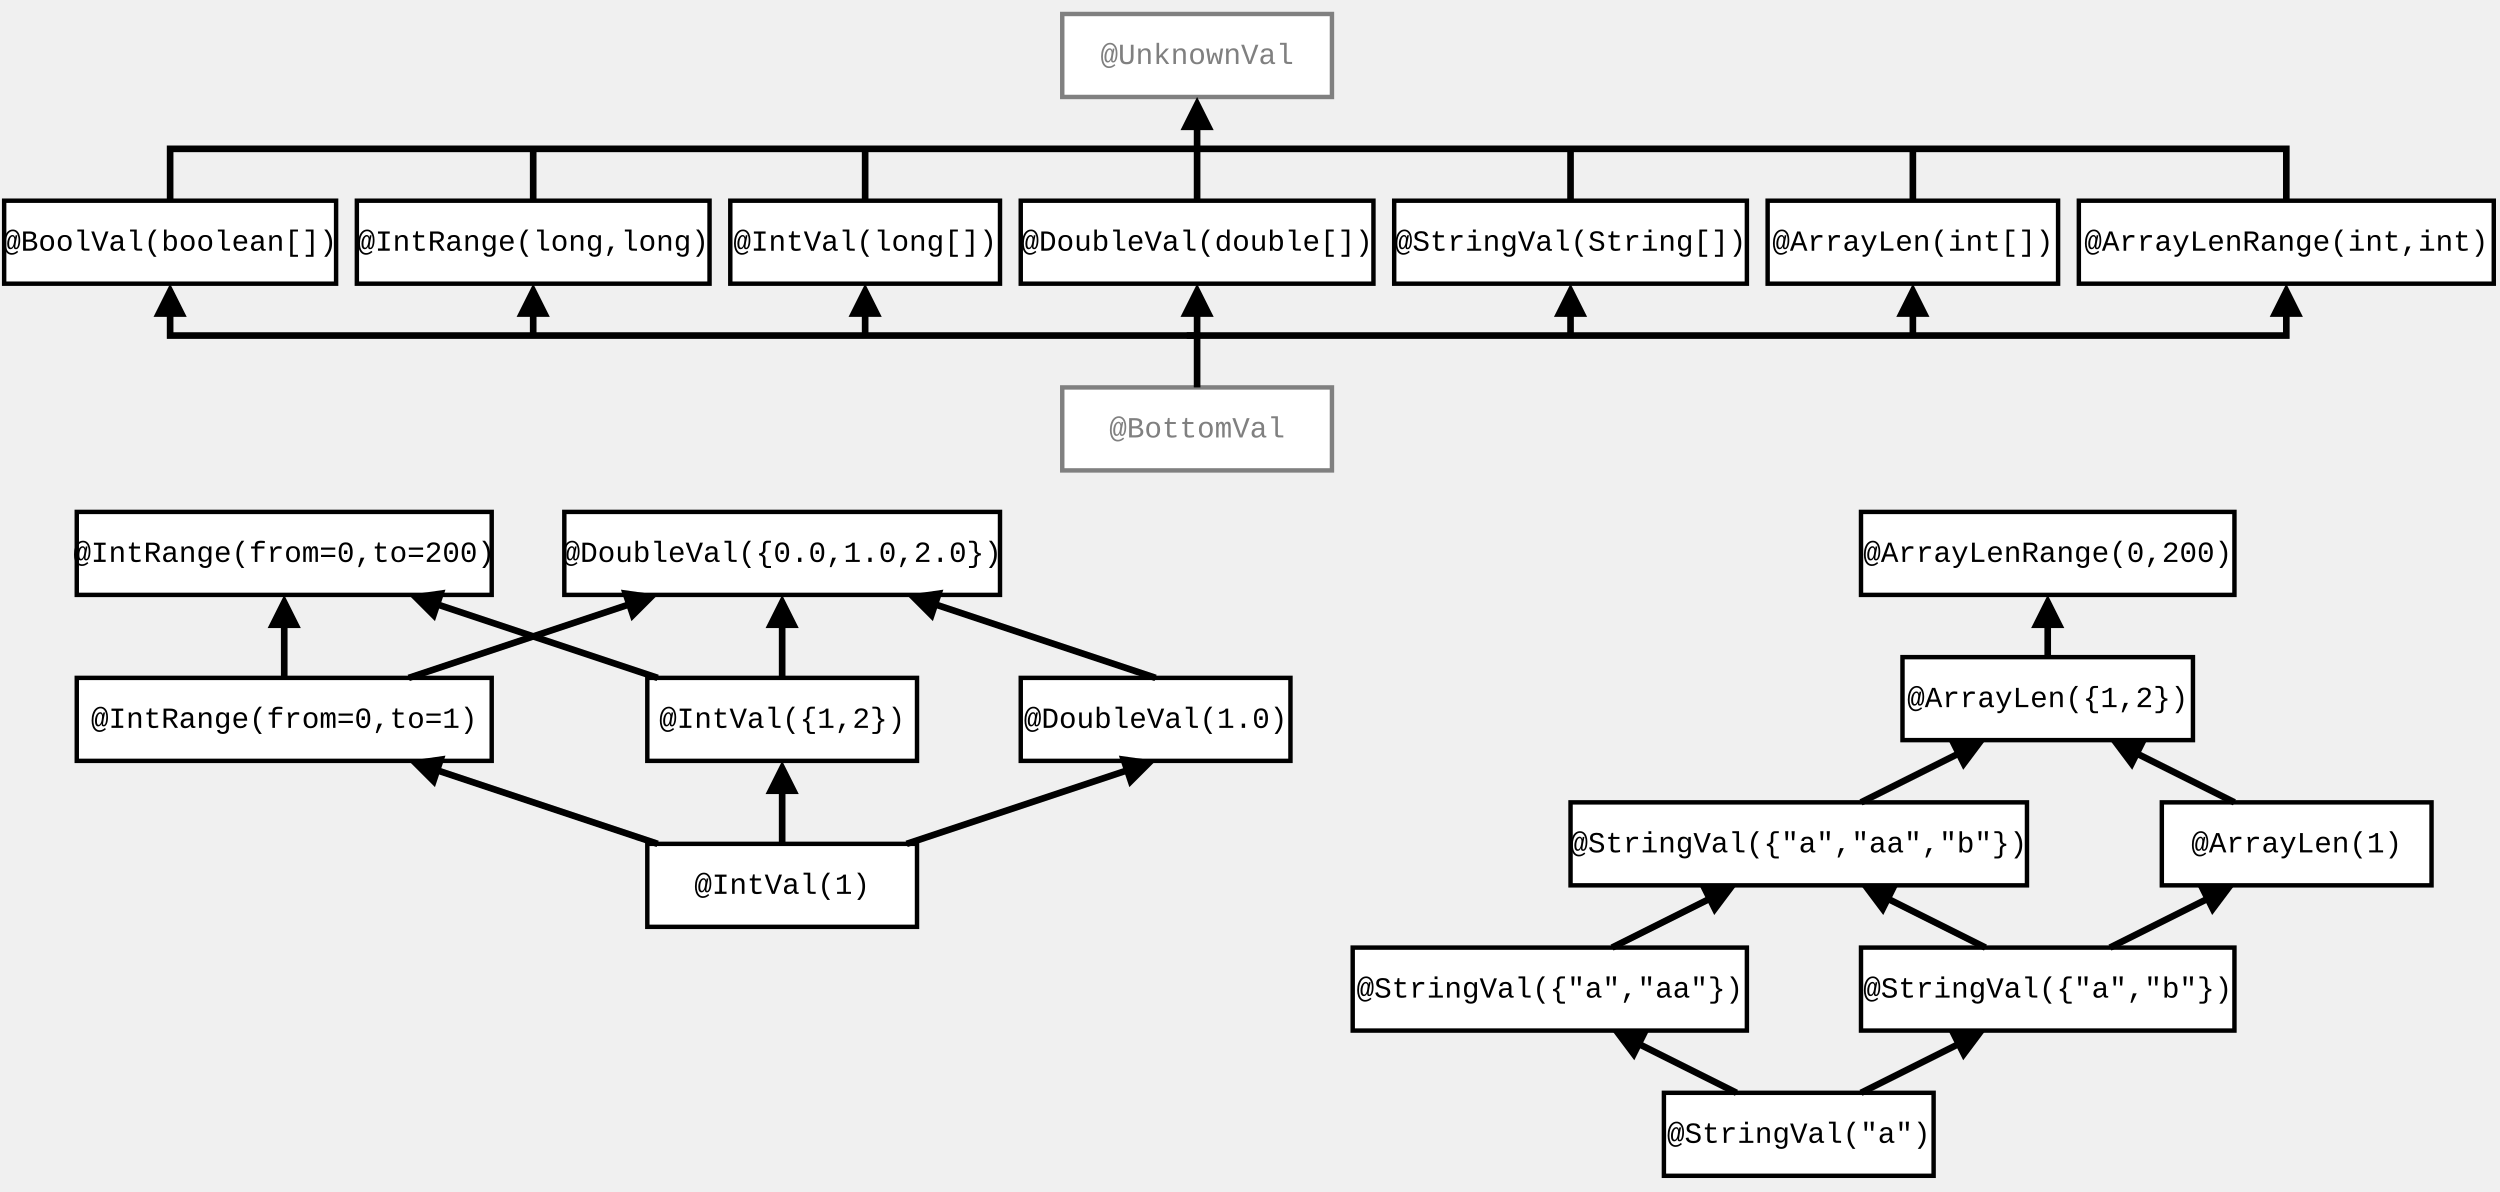
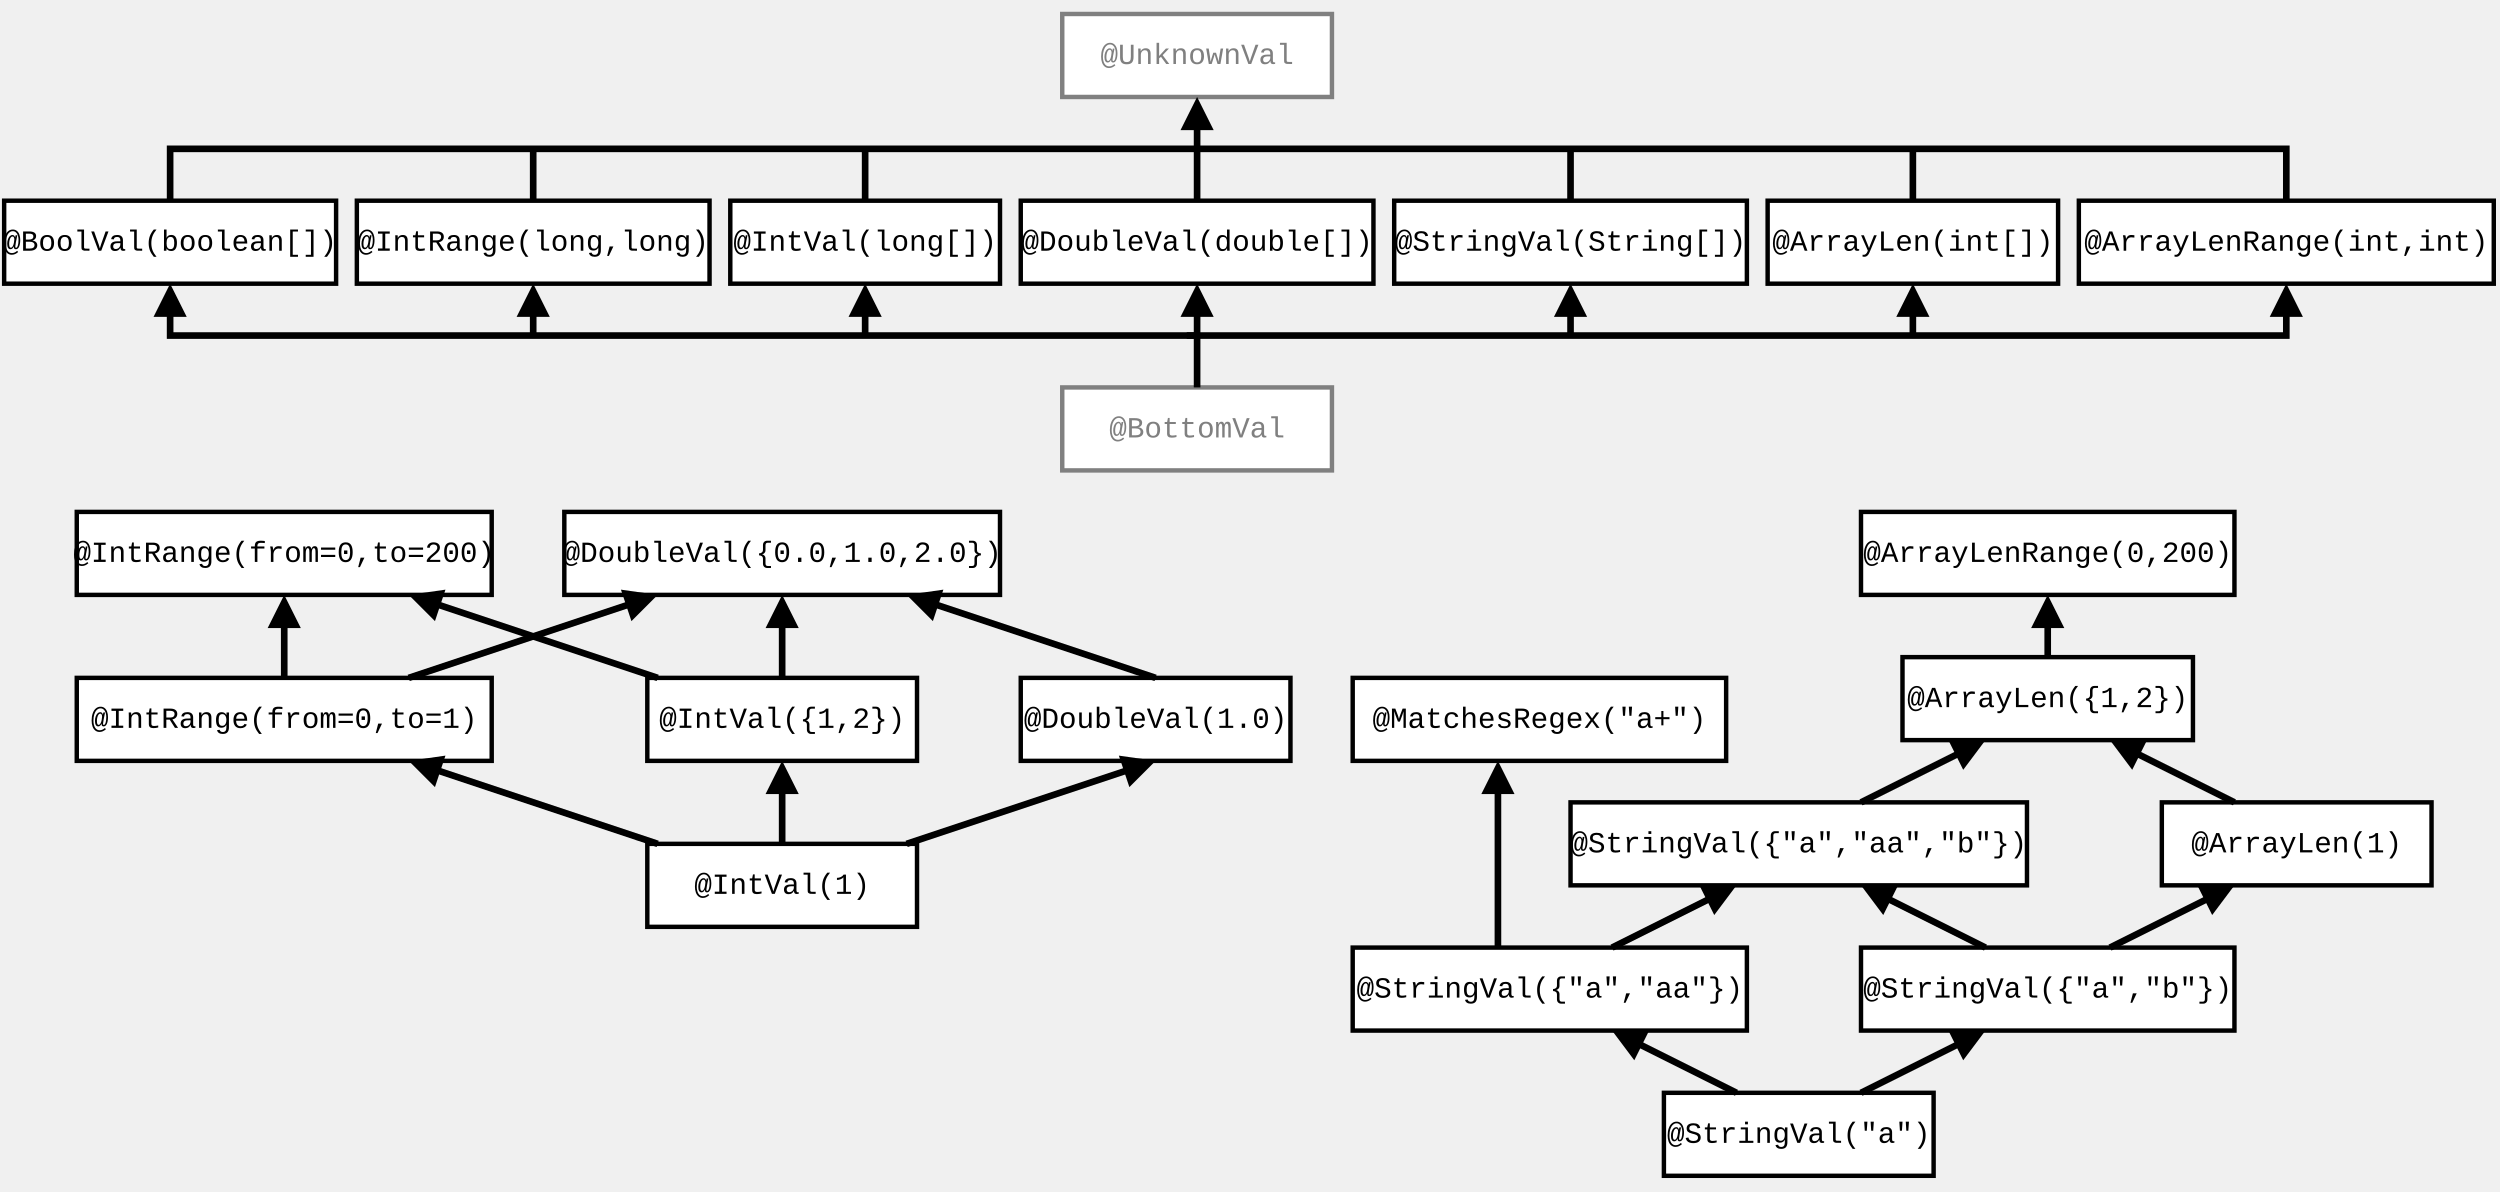
<svg xmlns="http://www.w3.org/2000/svg" width="860" height="410" viewBox="-2 -2 1205 565" version="1.1">
  <style type="text/css">
    rect{
    fill:#fff;
    stroke:#000;
    stroke-width:2.14;
    }
    text{
    font-size:14.108px;
    font-style:normal;
    font-weight:normal;
    font-family:courier new;
    text-anchor:middle;
    }
    polyline{
    fill:none;
    stroke:#000;
    stroke-width:3.2;
    marker-start:url(#arrow);
    stroke-dasharray:0, 5, 1000;
    }
    polyline.noarrow{
    marker-start:none;
    stroke-dasharray:none;
    }
    text.gray{
    fill:#808080;
    }
    rect.gray{
    stroke:#808080;
    }
  </style>
  <defs>
    <marker id="arrow" orient="auto" markerWidth="5" markerHeight="5" refY="2.5" refX="0">
      <path style="fill:#000;" d="M5,0 L0,2.5 L5,5" />
    </marker>
  </defs>
  <g id="value-subtyping">
    <g id="sub-top">
      <rect x="510" y="0" width="130" height="40" class="gray" />
      <text x="575" y="24.108px" class="gray">@UnknownVal</text>
    </g>
    <g id="sub-intval">
      <rect x="350" y="90" width="130" height="40" />
      <text x="415" y="114.108px">@IntVal(long[])</text>
    </g>
    <g id="sub-intrange">
      <rect x="170" y="90" width="170" height="40" />
      <text x="255" y="114.108px">@IntRange(long,long)</text>
    </g>
    <g id="sub-doubleval">
      <rect x="490" y="90" width="170" height="40" />
      <text x="575" y="114.108px">@DoubleVal(double[])</text>
    </g>
    <g id="sub-boolval">
      <rect x="0" y="90" width="160" height="40" />
      <text x="80" y="114.108px">@BoolVal(boolean[])</text>
    </g>
    <g id="sub-stringval">
      <rect x="670" y="90" width="170" height="40" />
      <text x="755" y="114.108px">@StringVal(String[])</text>
    </g>
    <g id="sub-arraylen">
      <rect x="850" y="90" width="140" height="40" />
      <text x="920" y="114.108px">@ArrayLen(int[])</text>
    </g>
    <g id="sub-arraylenrange">
      <rect x="1000" y="90" width="200" height="40" />
      <text x="1100" y="114.108px">@ArrayLenRange(int,int)</text>
    </g>
    <g id="sub-bot">
      <rect x="510" y="180" width="130" height="40" class="gray" />
      <text x="575" y="204.108px" class="gray">@BottomVal</text>
    </g>
    <polyline points="575,40 575,90" />
    <polyline points="575,65 80,65 80,90" class="noarrow" />
    <polyline points="575,65 1100,65 1100,90" class="noarrow" />
    <polyline points="255,65 255,90" class="noarrow" />
    <polyline points="415,65 415,90" class="noarrow" />
    <polyline points="755,65 755,90" class="noarrow" />
    <polyline points="920,65 920,90" class="noarrow" />
    <polyline points="575,130 575,180" />
    <polyline points="80,130 80,155 575,155" />
    <polyline points="1100,130 1100,155 570,155" />
    <polyline points="255,130 255,155" />
    <polyline points="415,130 415,155" />
    <polyline points="755,130 755,155" />
    <polyline points="920,130 920,155" />
  </g>
  <g id="numeric-subtyping">
    <g id="num-int-range-0-200">
      <rect x="35" y="240" width="200" height="40" />
      <text x="135" y="264.108px">@IntRange(from=0,to=200)</text>
    </g>
    <g id="num-int-1">
      <rect x="310" y="400" width="130" height="40" />
      <text x="375" y="424.108px">@IntVal(1)</text>
    </g>
    <g id="num-int-1-2">
      <rect x="310" y="320" width="130" height="40" />
      <text x="375" y="344.108px">@IntVal({1,2})</text>
    </g>
    <g id="num-int-range-0-1">
      <rect x="35" y="320" width="200" height="40" />
      <text x="135" y="344.108px">@IntRange(from=0,to=1)</text>
    </g>
    <g id="num-double-1">
      <rect x="490" y="320" width="130" height="40" />
      <text x="555" y="344.108px">@DoubleVal(1.0)</text>
    </g>
    <g id="num-double-0-2">
      <rect x="270" y="240" width="210" height="40" />
      <text x="375" y="264.108px">@DoubleVal({0.0,1.0,2.0})</text>
    </g>
    <polyline points="135,280 135,320" />
    <polyline points="375,280 375,320" />
    <polyline points="375,360 375,400" />
    <polyline points="195,280 315,320" />
    <polyline points="315,280 195,320" />
    <polyline points="435,280 555,320" />
    <polyline points="195,360 315,400" />
    <polyline points="555,360 435,400" />
  </g>
  <g id="array-subtyping">
    <g id="string-a">
      <rect x="800" y="520" width="130" height="40" />
      <text x="865" y="544.108px">@StringVal("a")</text>
    </g>
    <g id="string-a-aa">
      <rect x="650" y="450" width="190" height="40" />
      <text x="745" y="474.108px">@StringVal({"a","aa"})</text>
    </g>
    <g id="string-a-b">
      <rect x="895" y="450" width="180" height="40" />
      <text x="985" y="474.108px">@StringVal({"a","b"})</text>
    </g>
    <g id="string-a-aa-b">
      <rect x="755" y="380" width="220" height="40" />
      <text x="865" y="404.108px">@StringVal({"a","aa","b"})</text>
    </g>
+     <g id="matches-regex-a-plus">
+       <rect x="650" y="320" width="180" height="40" />
+       <text x="740" y="344.108px">@MatchesRegex("a+")</text>
+     </g>
    <g id="arraylen-1">
      <rect x="1040" y="380" width="130" height="40" />
      <text x="1105" y="404.108px">@ArrayLen(1)</text>
    </g>
    <g id="arraylen-1-2">
      <rect x="915" y="310" width="140" height="40" />
      <text x="985" y="334.108px">@ArrayLen({1,2})</text>
    </g>
    <g id="arraylenrange">
      <rect x="895" y="240" width="180" height="40" />
      <text x="985" y="264.108px">@ArrayLenRange(0,200)</text>
    </g>
    <polyline points="985,280 985,310" />
    <polyline points="1015,350 1075,380" />
    <polyline points="955,350 895,380" />
    <polyline points="835,420 775,450" />
    <polyline points="895,420 955,450" />
    <polyline points="1075,420 1015,450" />
    <polyline points="955,490 895,520" />
    <polyline points="775,490 835,520" />
+     <polyline points="720,360 720,450" />
  </g>
</svg>
